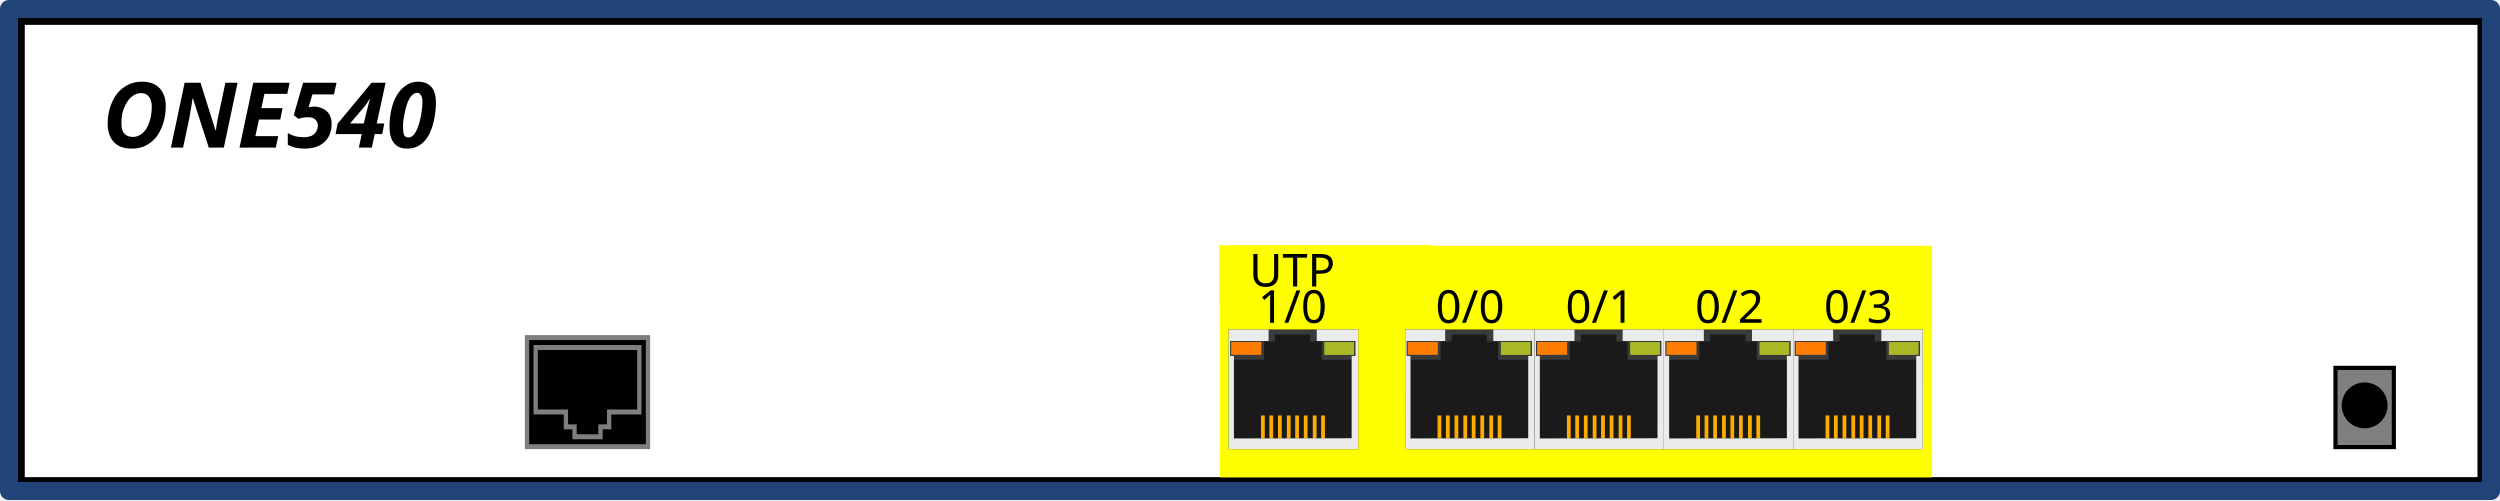
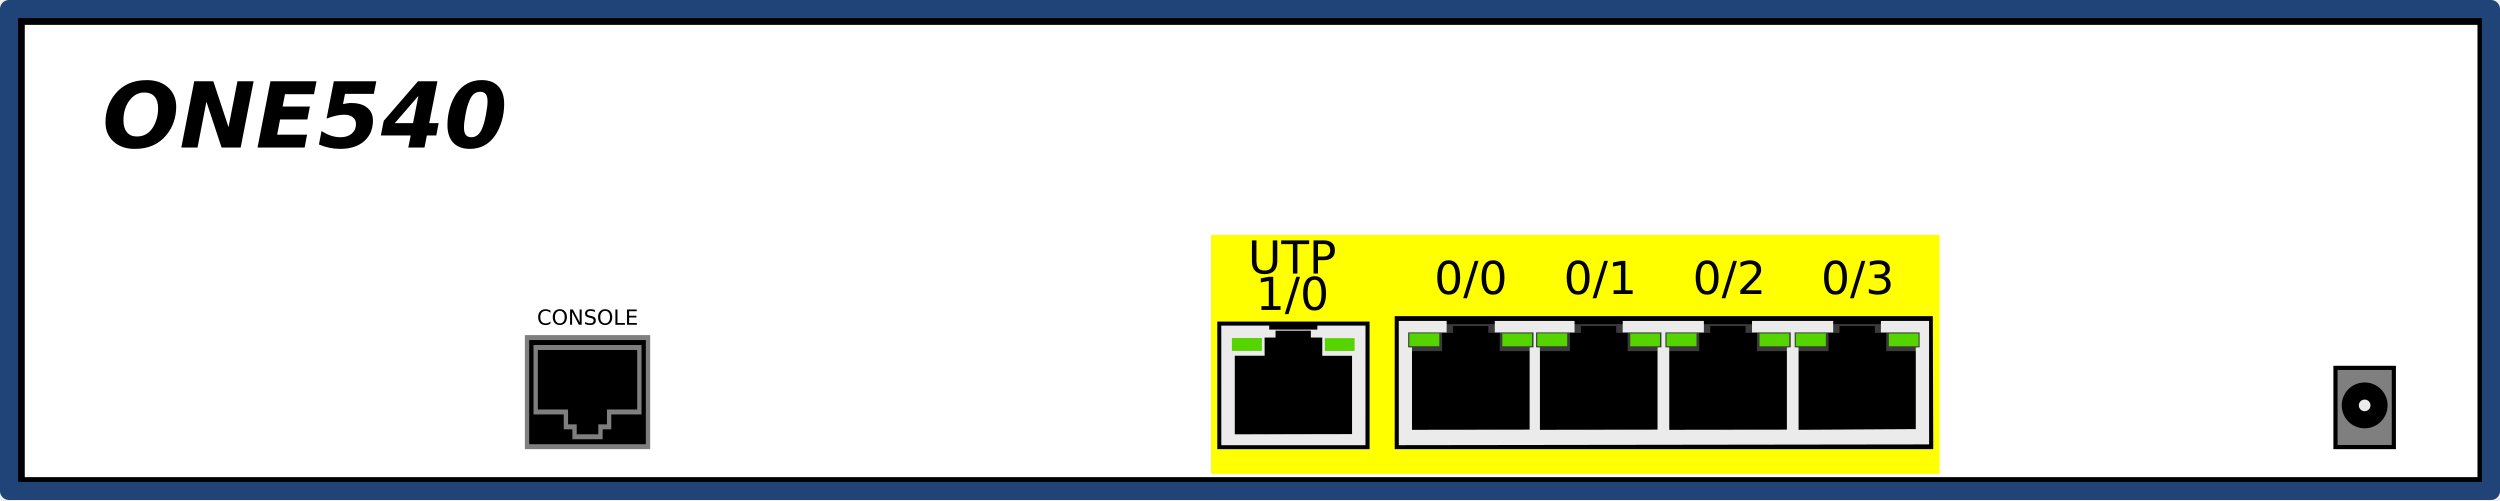
<svg xmlns="http://www.w3.org/2000/svg" width="275" height="55" viewBox="51 381 150.566 18.627" id="svg32562" version="1.1">
  <defs id="defs32760" />
  <rect style="fill:#ffffff;fill-opacity:1;stroke:#000000;stroke-width:0.491;stroke-linejoin:round;stroke-miterlimit:4;stroke-dasharray:none;stroke-opacity:1" x="52.246" y="376.509" width="148.209" height="27.729" id="rect32570-6" />
  <rect style="fill:none;fill-opacity:0;stroke:#214478;stroke-width:1.088;stroke-linejoin:round;stroke-miterlimit:4;stroke-dasharray:none;stroke-opacity:1" x="51.544" y="375.801" width="149.478" height="29.025" id="rect32570" />
  <g id="g32572" transform="matrix(0.3808773,0,0,0.3808773,89.78691,241.294)">
-     <rect id="rect32574" height="36.613" width="112.601" y="390.594" x="91.072" style="fill:#ffff00" />
-     <rect id="rect32576" height="9.2" width="33.6" y="390.594" x="91.072" style="fill:none;fill-opacity:0;stroke:#ffff00;stroke-width:0.2" />
+     <rect id="rect32574" height="37.799" width="115.195" y="388.871" x="89.662" style="fill:#ffff00" />
  </g>
-   <text id="text32578" y="384.145" x="57.155" style="font-style:normal;font-weight:normal;font-size:2.15px;font-family:sans-serif;text-anchor:start;fill:#000000" font-size="5.644">
-     <tspan id="tspan32580" y="384.145" x="57.155" style="font-style:italic;font-variant:normal;font-weight:bold;font-stretch:normal;font-size:5.475px;font-family:sans-serif;-inkscape-font-specification:'sans-serif Bold Italic'">ONE540</tspan>
-   </text>
-   <text id="text32716" y="392.507" x="128.826" style="font-style:normal;font-weight:normal;font-size:0.609px;font-family:sans-serif;text-anchor:middle;fill:#000000" font-size="1.6">
-     <tspan id="tspan32718" y="392.507" x="128.826" style="font-size:2.738px">UTP</tspan>
-   </text>
-   <text y="394.7" x="128.839" style="font-style:normal;font-weight:normal;font-size:0.609px;font-family:sans-serif;text-anchor:middle;fill:#000000" font-size="1.6" id="text20926">
-     <tspan y="394.7" x="128.839" style="font-size:2.738px" id="tspan20928">1/0</tspan>
-   </text>
+   <g aria-label="ONE540" style="font-style:normal;font-weight:normal;font-size:2.15px;font-family:sans-serif;text-anchor:start;fill:#000000" id="text32578">
+     <path d="m 60.523,381.79 q 0,-0.471 -0.214,-0.716 -0.211,-0.246 -0.615,-0.246 -0.535,0 -0.898,0.481 -0.361,0.479 -0.361,1.2 0,0.46 0.211,0.714 0.211,0.254 0.588,0.254 0.307,0 0.545,-0.128 0.241,-0.131 0.409,-0.385 0.16,-0.243 0.246,-0.548 0.088,-0.305 0.088,-0.626 z m -0.679,-1.708 q 0.797,0 1.281,0.444 0.487,0.441 0.487,1.155 0,0.487 -0.15,0.92 -0.147,0.433 -0.43,0.778 -0.348,0.425 -0.823,0.636 -0.473,0.209 -1.093,0.209 -0.794,0 -1.278,-0.441 -0.484,-0.441 -0.484,-1.158 0,-0.489 0.147,-0.922 0.147,-0.433 0.433,-0.781 0.342,-0.422 0.815,-0.631 0.476,-0.209 1.096,-0.209 z" style="font-style:italic;font-variant:normal;font-weight:bold;font-stretch:normal;font-size:5.475px;font-family:sans-serif;-inkscape-font-specification:'sans-serif Bold Italic'" id="path14155" />
+     <path d="m 62.699,380.153 h 1.15 l 0.914,2.764 0.537,-2.764 h 0.973 l -0.778,3.991 h -1.15 l -0.914,-2.764 -0.535,2.764 h -0.976 z" style="font-style:italic;font-variant:normal;font-weight:bold;font-stretch:normal;font-size:5.475px;font-family:sans-serif;-inkscape-font-specification:'sans-serif Bold Italic'" id="path14157" />
+     <path d="m 67.287,380.153 h 2.775 l -0.152,0.778 h -1.746 l -0.144,0.743 h 1.644 l -0.155,0.778 h -1.641 l -0.176,0.914 h 1.802 l -0.147,0.778 h -2.836 z" style="font-style:italic;font-variant:normal;font-weight:bold;font-stretch:normal;font-size:5.475px;font-family:sans-serif;-inkscape-font-specification:'sans-serif Bold Italic'" id="path14159" />
+     <path d="m 71.105,380.153 h 2.558 L 73.516,380.91 h -1.738 l -0.12,0.618 q 0.118,-0.032 0.243,-0.048 0.128,-0.019 0.257,-0.019 0.612,0 0.957,0.281 0.345,0.278 0.345,0.773 0,0.786 -0.532,1.248 -0.532,0.46 -1.444,0.46 -0.334,0 -0.65,-0.067 -0.315,-0.064 -0.626,-0.198 l 0.158,-0.81 q 0.297,0.192 0.575,0.283 0.281,0.091 0.569,0.091 0.422,0 0.676,-0.219 0.254,-0.222 0.254,-0.58 0,-0.257 -0.192,-0.406 -0.192,-0.152 -0.524,-0.152 -0.225,0 -0.487,0.059 -0.259,0.056 -0.569,0.176 z" style="font-style:italic;font-variant:normal;font-weight:bold;font-stretch:normal;font-size:5.475px;font-family:sans-serif;-inkscape-font-specification:'sans-serif Bold Italic'" id="path14161" />
+     <path d="m 76.2,381.03 -1.42,1.641 h 1.096 z m -0.027,-0.877 h 1.171 l -0.495,2.518 h 0.569 l -0.142,0.746 H 76.708 l -0.142,0.727 h -0.976 l 0.144,-0.727 h -1.797 l 0.174,-0.882 z" style="font-style:italic;font-variant:normal;font-weight:bold;font-stretch:normal;font-size:5.475px;font-family:sans-serif;-inkscape-font-specification:'sans-serif Bold Italic'" id="path14163" />
+     <path d="m 79.387,383.522 q 0.206,0 0.364,-0.123 0.16,-0.123 0.267,-0.361 0.075,-0.168 0.136,-0.382 0.061,-0.217 0.115,-0.511 0.045,-0.238 0.07,-0.438 0.024,-0.201 0.024,-0.342 0,-0.299 -0.107,-0.438 -0.107,-0.142 -0.332,-0.142 -0.209,0 -0.366,0.12 -0.158,0.118 -0.262,0.361 -0.08,0.174 -0.147,0.396 -0.064,0.222 -0.112,0.484 -0.045,0.241 -0.07,0.446 -0.024,0.206 -0.024,0.348 0,0.297 0.11,0.441 0.11,0.142 0.334,0.142 z m 1.978,-2.005 q 0,0.532 -0.147,1.035 -0.147,0.503 -0.412,0.882 -0.27,0.39 -0.652,0.591 -0.382,0.198 -0.853,0.198 -0.655,0 -1.005,-0.372 -0.348,-0.372 -0.348,-1.069 0,-0.524 0.144,-1.027 0.147,-0.505 0.409,-0.88 0.275,-0.393 0.655,-0.594 0.38,-0.201 0.855,-0.201 0.65,0 1,0.374 0.353,0.372 0.353,1.061 z" style="font-style:italic;font-variant:normal;font-weight:bold;font-stretch:normal;font-size:5.475px;font-family:sans-serif;-inkscape-font-specification:'sans-serif Bold Italic'" id="path14165" />
+   </g>
  <g id="g21036" transform="translate(0,0.5554066)">
    <g transform="matrix(1.255291,0,0,1.255291,15.57539,-100.733)" id="g32734">
      <rect style="fill:#7f7f7f" x="140.272" y="396.394" width="2.8" height="3.8" id="rect32736" />
      <rect style="fill:none;fill-opacity:0;stroke:#000000;stroke-width:0.2" x="140.272" y="396.394" width="2.8" height="3.8" id="rect32738" />
    </g>
    <g transform="matrix(1.255291,0,0,1.255291,15.57539,-100.733)" id="g32740">
      <circle style="fill:#000000" cx="141.672" cy="398.194" id="ellipse32742" r="1" />
      <circle style="fill:none;fill-opacity:0;stroke:#000000;stroke-width:0.2" cx="141.672" cy="398.194" id="ellipse32744" r="1" />
    </g>
  </g>
-   <g id="g27236" transform="matrix(1.031566,0,0,1.030912,22.14491,38.18363)">
-     <path d="m 110.015,353.203 7.558,0 0,-6.986 -7.558,-2.3e-4 z" style="fill:#3a3a3a;fill-opacity:1;fill-rule:nonzero;stroke:none" id="path12941-9-9-76-9-7-3" />
-     <g id="g12943-8-0-3-6-7-6" transform="matrix(0.00807523,0,0,0.00800461,96.89629,381.9656)">
-       <path d="m 2560.544,-3593.26 0,-872.71 -935.937,-0.027 0,872.737 z" style="fill:none;stroke:#000000;stroke-width:0.676;stroke-linecap:square;stroke-linejoin:miter;stroke-miterlimit:4;stroke-dasharray:none;stroke-opacity:1" id="path12945-4-68-1-0-7-7" />
-     </g>
-     <path d="m 110.32,347.98 1.758,0 -0.003,-1.065 0.64,-5.7e-4 0,-0.399 2.063,0 -4.8e-4,0.4 0.666,0 0,1.065 1.75,0 0,4.587 -6.874,0.015 z" style="fill:#1a1a1a;fill-opacity:1;fill-rule:nonzero;stroke:none" id="path12947-8-7-75-2-6-5" />
-     <path d="m 111.902,352.578 0.22,0 0,-1.34 -0.22,0 0,1.34 z" style="fill:#ffac00;fill-opacity:1;fill-rule:nonzero;stroke:none" id="path12953-30-9-9-7-9-3" />
-     <path d="m 112.391,352.578 0.22,0 0,-1.34 -0.22,0 0,1.34 z" style="fill:#ffac00;fill-opacity:1;fill-rule:nonzero;stroke:none" id="path12959-4-0-62-6-1-5" />
-     <path d="m 112.894,352.578 0.219,0 0,-1.34 -0.219,0 0,1.34 z" style="fill:#ffac00;fill-opacity:1;fill-rule:nonzero;stroke:none" id="path12965-3-3-17-1-1-6" />
-     <path d="m 113.409,352.578 0.22,0 0,-1.34 -0.22,0 0,1.34 z" style="fill:#ffac00;fill-opacity:1;fill-rule:nonzero;stroke:none" id="path12971-5-3-85-3-90-2" />
-     <path d="m 113.898,352.578 0.22,0 0,-1.34 -0.22,0 0,1.34 z" style="fill:#ffac00;fill-opacity:1;fill-rule:nonzero;stroke:none" id="path12977-2-37-74-2-89-9" />
-     <path d="m 114.401,352.578 0.219,0 0,-1.34 -0.219,0 0,1.34 z" style="fill:#ffac00;fill-opacity:1;fill-rule:nonzero;stroke:none" id="path12983-85-32-1-1-8-1" />
-     <path d="m 114.925,352.578 0.22,0 0,-1.34 -0.22,0 0,1.34 z" style="fill:#ffac00;fill-opacity:1;fill-rule:nonzero;stroke:none" id="path12989-5-6-8-5-8-2" />
-     <path d="m 115.414,352.578 0.219,0 0,-1.34 -0.219,0 0,1.34 z" style="fill:#ffac00;fill-opacity:1;fill-rule:nonzero;stroke:none" id="path12995-3-52-5-9-03-7" />
-     <path d="m 115.597,347.699 1.737,0 0,-0.749 -1.737,0 0,0.749 z" style="fill:#abb927;fill-opacity:1;fill-rule:nonzero;stroke:none" id="path13025-8-65-97-9-7-0" />
-     <path d="m 110.164,347.696 1.752,0 0,-0.753 -1.752,0 0,0.753 z" style="fill:#ff7d00;fill-opacity:1;fill-rule:nonzero;stroke:none" id="path13055-6-87-5-1-0-9" />
-     <path id="path13067-7-6-48-1-6-3" d="m 110.016,353.206 -10e-4,-6.988 2.331,-9.5e-4 0,0.672 -2.249,-10e-4 0,0.87 0.223,0.007 4.8e-4,4.816 6.87,-0.01 0.005,-0.005 5.3e-4,-4.801 0.223,-0.007 0,-0.87 -2.262,10e-4 0,-0.672 2.415,9.5e-4 0.001,6.988" style="fill:#ebebeb;fill-opacity:1;fill-rule:nonzero;stroke:none" />
-   </g>
-   <g id="g27236-0" transform="matrix(1.031566,0,0,1.030912,29.93429,38.18363)">
-     <path d="m 110.015,353.203 7.558,0 0,-6.986 -7.558,-2.3e-4 z" style="fill:#3a3a3a;fill-opacity:1;fill-rule:nonzero;stroke:none" id="path12941-9-9-76-9-7-3-6" />
-     <g id="g12943-8-0-3-6-7-6-2" transform="matrix(0.00807523,0,0,0.00800461,96.89629,381.9656)">
-       <path d="m 2560.544,-3593.26 0,-872.71 -935.937,-0.027 0,872.737 z" style="fill:none;stroke:#000000;stroke-width:0.676;stroke-linecap:square;stroke-linejoin:miter;stroke-miterlimit:4;stroke-dasharray:none;stroke-opacity:1" id="path12945-4-68-1-0-7-7-6" />
-     </g>
-     <path d="m 110.32,347.98 1.758,0 -0.003,-1.065 0.64,-5.7e-4 0,-0.399 2.063,0 -4.8e-4,0.4 0.666,0 0,1.065 1.75,0 0,4.587 -6.874,0.015 z" style="fill:#1a1a1a;fill-opacity:1;fill-rule:nonzero;stroke:none" id="path12947-8-7-75-2-6-5-1" />
-     <path d="m 111.902,352.578 0.22,0 0,-1.34 -0.22,0 0,1.34 z" style="fill:#ffac00;fill-opacity:1;fill-rule:nonzero;stroke:none" id="path12953-30-9-9-7-9-3-8" />
-     <path d="m 112.391,352.578 0.22,0 0,-1.34 -0.22,0 0,1.34 z" style="fill:#ffac00;fill-opacity:1;fill-rule:nonzero;stroke:none" id="path12959-4-0-62-6-1-5-7" />
-     <path d="m 112.894,352.578 0.219,0 0,-1.34 -0.219,0 0,1.34 z" style="fill:#ffac00;fill-opacity:1;fill-rule:nonzero;stroke:none" id="path12965-3-3-17-1-1-6-9" />
-     <path d="m 113.409,352.578 0.22,0 0,-1.34 -0.22,0 0,1.34 z" style="fill:#ffac00;fill-opacity:1;fill-rule:nonzero;stroke:none" id="path12971-5-3-85-3-90-2-2" />
-     <path d="m 113.898,352.578 0.22,0 0,-1.34 -0.22,0 0,1.34 z" style="fill:#ffac00;fill-opacity:1;fill-rule:nonzero;stroke:none" id="path12977-2-37-74-2-89-9-0" />
-     <path d="m 114.401,352.578 0.219,0 0,-1.34 -0.219,0 0,1.34 z" style="fill:#ffac00;fill-opacity:1;fill-rule:nonzero;stroke:none" id="path12983-85-32-1-1-8-1-2" />
-     <path d="m 114.925,352.578 0.22,0 0,-1.34 -0.22,0 0,1.34 z" style="fill:#ffac00;fill-opacity:1;fill-rule:nonzero;stroke:none" id="path12989-5-6-8-5-8-2-3" />
-     <path d="m 115.414,352.578 0.219,0 0,-1.34 -0.219,0 0,1.34 z" style="fill:#ffac00;fill-opacity:1;fill-rule:nonzero;stroke:none" id="path12995-3-52-5-9-03-7-7" />
-     <path d="m 115.597,347.699 1.737,0 0,-0.749 -1.737,0 0,0.749 z" style="fill:#abb927;fill-opacity:1;fill-rule:nonzero;stroke:none" id="path13025-8-65-97-9-7-0-5" />
-     <path d="m 110.164,347.696 1.752,0 0,-0.753 -1.752,0 0,0.753 z" style="fill:#ff7d00;fill-opacity:1;fill-rule:nonzero;stroke:none" id="path13055-6-87-5-1-0-9-9" />
-     <path id="path13067-7-6-48-1-6-3-2" d="m 110.016,353.206 -10e-4,-6.988 2.331,-9.5e-4 0,0.672 -2.249,-10e-4 0,0.87 0.223,0.007 4.8e-4,4.816 6.87,-0.01 0.005,-0.005 5.3e-4,-4.801 0.223,-0.007 0,-0.87 -2.262,10e-4 0,-0.672 2.415,9.5e-4 0.001,6.988" style="fill:#ebebeb;fill-opacity:1;fill-rule:nonzero;stroke:none" />
-   </g>
-   <g id="g27236-2" transform="matrix(1.031566,0,0,1.030912,37.72367,38.18363)">
-     <path d="m 110.015,353.203 7.558,0 0,-6.986 -7.558,-2.3e-4 z" style="fill:#3a3a3a;fill-opacity:1;fill-rule:nonzero;stroke:none" id="path12941-9-9-76-9-7-3-8" />
-     <g id="g12943-8-0-3-6-7-6-9" transform="matrix(0.00807523,0,0,0.00800461,96.89629,381.9656)">
-       <path d="m 2560.544,-3593.26 0,-872.71 -935.937,-0.027 0,872.737 z" style="fill:none;stroke:#000000;stroke-width:0.676;stroke-linecap:square;stroke-linejoin:miter;stroke-miterlimit:4;stroke-dasharray:none;stroke-opacity:1" id="path12945-4-68-1-0-7-7-7" />
-     </g>
-     <path d="m 110.32,347.98 1.758,0 -0.003,-1.065 0.64,-5.7e-4 0,-0.399 2.063,0 -4.8e-4,0.4 0.666,0 0,1.065 1.75,0 0,4.587 -6.874,0.015 z" style="fill:#1a1a1a;fill-opacity:1;fill-rule:nonzero;stroke:none" id="path12947-8-7-75-2-6-5-3" />
-     <path d="m 111.902,352.578 0.22,0 0,-1.34 -0.22,0 0,1.34 z" style="fill:#ffac00;fill-opacity:1;fill-rule:nonzero;stroke:none" id="path12953-30-9-9-7-9-3-6" />
-     <path d="m 112.391,352.578 0.22,0 0,-1.34 -0.22,0 0,1.34 z" style="fill:#ffac00;fill-opacity:1;fill-rule:nonzero;stroke:none" id="path12959-4-0-62-6-1-5-1" />
-     <path d="m 112.894,352.578 0.219,0 0,-1.34 -0.219,0 0,1.34 z" style="fill:#ffac00;fill-opacity:1;fill-rule:nonzero;stroke:none" id="path12965-3-3-17-1-1-6-2" />
-     <path d="m 113.409,352.578 0.22,0 0,-1.34 -0.22,0 0,1.34 z" style="fill:#ffac00;fill-opacity:1;fill-rule:nonzero;stroke:none" id="path12971-5-3-85-3-90-2-9" />
-     <path d="m 113.898,352.578 0.22,0 0,-1.34 -0.22,0 0,1.34 z" style="fill:#ffac00;fill-opacity:1;fill-rule:nonzero;stroke:none" id="path12977-2-37-74-2-89-9-3" />
-     <path d="m 114.401,352.578 0.219,0 0,-1.34 -0.219,0 0,1.34 z" style="fill:#ffac00;fill-opacity:1;fill-rule:nonzero;stroke:none" id="path12983-85-32-1-1-8-1-1" />
-     <path d="m 114.925,352.578 0.22,0 0,-1.34 -0.22,0 0,1.34 z" style="fill:#ffac00;fill-opacity:1;fill-rule:nonzero;stroke:none" id="path12989-5-6-8-5-8-2-9" />
-     <path d="m 115.414,352.578 0.219,0 0,-1.34 -0.219,0 0,1.34 z" style="fill:#ffac00;fill-opacity:1;fill-rule:nonzero;stroke:none" id="path12995-3-52-5-9-03-7-4" />
-     <path d="m 115.597,347.699 1.737,0 0,-0.749 -1.737,0 0,0.749 z" style="fill:#abb927;fill-opacity:1;fill-rule:nonzero;stroke:none" id="path13025-8-65-97-9-7-0-7" />
-     <path d="m 110.164,347.696 1.752,0 0,-0.753 -1.752,0 0,0.753 z" style="fill:#ff7d00;fill-opacity:1;fill-rule:nonzero;stroke:none" id="path13055-6-87-5-1-0-9-8" />
-     <path id="path13067-7-6-48-1-6-3-4" d="m 110.016,353.206 -10e-4,-6.988 2.331,-9.5e-4 0,0.672 -2.249,-10e-4 0,0.87 0.223,0.007 4.8e-4,4.816 6.87,-0.01 0.005,-0.005 5.3e-4,-4.801 0.223,-0.007 0,-0.87 -2.262,10e-4 0,-0.672 2.415,9.5e-4 0.001,6.988" style="fill:#ebebeb;fill-opacity:1;fill-rule:nonzero;stroke:none" />
-   </g>
-   <g id="g27236-5" transform="matrix(1.031566,0,0,1.030912,45.51305,38.18363)">
-     <path d="m 110.015,353.203 7.558,0 0,-6.986 -7.558,-2.3e-4 z" style="fill:#3a3a3a;fill-opacity:1;fill-rule:nonzero;stroke:none" id="path12941-9-9-76-9-7-3-0" />
-     <g id="g12943-8-0-3-6-7-6-3" transform="matrix(0.00807523,0,0,0.00800461,96.89629,381.9656)">
-       <path d="m 2560.544,-3593.26 0,-872.71 -935.937,-0.027 0,872.737 z" style="fill:none;stroke:#000000;stroke-width:0.676;stroke-linecap:square;stroke-linejoin:miter;stroke-miterlimit:4;stroke-dasharray:none;stroke-opacity:1" id="path12945-4-68-1-0-7-7-61" />
-     </g>
-     <path d="m 110.32,347.98 1.758,0 -0.003,-1.065 0.64,-5.7e-4 0,-0.399 2.063,0 -4.8e-4,0.4 0.666,0 0,1.065 1.75,0 0,4.587 -6.874,0.015 z" style="fill:#1a1a1a;fill-opacity:1;fill-rule:nonzero;stroke:none" id="path12947-8-7-75-2-6-5-0" />
-     <path d="m 111.902,352.578 0.22,0 0,-1.34 -0.22,0 0,1.34 z" style="fill:#ffac00;fill-opacity:1;fill-rule:nonzero;stroke:none" id="path12953-30-9-9-7-9-3-63" />
-     <path d="m 112.391,352.578 0.22,0 0,-1.34 -0.22,0 0,1.34 z" style="fill:#ffac00;fill-opacity:1;fill-rule:nonzero;stroke:none" id="path12959-4-0-62-6-1-5-2" />
-     <path d="m 112.894,352.578 0.219,0 0,-1.34 -0.219,0 0,1.34 z" style="fill:#ffac00;fill-opacity:1;fill-rule:nonzero;stroke:none" id="path12965-3-3-17-1-1-6-0" />
-     <path d="m 113.409,352.578 0.22,0 0,-1.34 -0.22,0 0,1.34 z" style="fill:#ffac00;fill-opacity:1;fill-rule:nonzero;stroke:none" id="path12971-5-3-85-3-90-2-6" />
-     <path d="m 113.898,352.578 0.22,0 0,-1.34 -0.22,0 0,1.34 z" style="fill:#ffac00;fill-opacity:1;fill-rule:nonzero;stroke:none" id="path12977-2-37-74-2-89-9-1" />
-     <path d="m 114.401,352.578 0.219,0 0,-1.34 -0.219,0 0,1.34 z" style="fill:#ffac00;fill-opacity:1;fill-rule:nonzero;stroke:none" id="path12983-85-32-1-1-8-1-5" />
-     <path d="m 114.925,352.578 0.22,0 0,-1.34 -0.22,0 0,1.34 z" style="fill:#ffac00;fill-opacity:1;fill-rule:nonzero;stroke:none" id="path12989-5-6-8-5-8-2-5" />
-     <path d="m 115.414,352.578 0.219,0 0,-1.34 -0.219,0 0,1.34 z" style="fill:#ffac00;fill-opacity:1;fill-rule:nonzero;stroke:none" id="path12995-3-52-5-9-03-7-47" />
-     <path d="m 115.597,347.699 1.737,0 0,-0.749 -1.737,0 0,0.749 z" style="fill:#abb927;fill-opacity:1;fill-rule:nonzero;stroke:none" id="path13025-8-65-97-9-7-0-6" />
-     <path d="m 110.164,347.696 1.752,0 0,-0.753 -1.752,0 0,0.753 z" style="fill:#ff7d00;fill-opacity:1;fill-rule:nonzero;stroke:none" id="path13055-6-87-5-1-0-9-5" />
-     <path id="path13067-7-6-48-1-6-3-6" d="m 110.016,353.206 -10e-4,-6.988 2.331,-9.5e-4 0,0.672 -2.249,-10e-4 0,0.87 0.223,0.007 4.8e-4,4.816 6.87,-0.01 0.005,-0.005 5.3e-4,-4.801 0.223,-0.007 0,-0.87 -2.262,10e-4 0,-0.672 2.415,9.5e-4 0.001,6.988" style="fill:#ebebeb;fill-opacity:1;fill-rule:nonzero;stroke:none" />
-   </g>
-   <g id="g27236-9" transform="matrix(1.031566,0,0,1.030912,11.51158,38.18363)">
-     <path d="m 110.015,353.203 7.558,0 0,-6.986 -7.558,-2.3e-4 z" style="fill:#3a3a3a;fill-opacity:1;fill-rule:nonzero;stroke:none" id="path12941-9-9-76-9-7-3-3" />
-     <g id="g12943-8-0-3-6-7-6-7" transform="matrix(0.00807523,0,0,0.00800461,96.89629,381.9656)">
-       <path d="m 2560.544,-3593.26 0,-872.71 -935.937,-0.027 0,872.737 z" style="fill:none;stroke:#000000;stroke-width:0.676;stroke-linecap:square;stroke-linejoin:miter;stroke-miterlimit:4;stroke-dasharray:none;stroke-opacity:1" id="path12945-4-68-1-0-7-7-4" />
-     </g>
-     <path d="m 110.32,347.98 1.758,0 -0.003,-1.065 0.64,-5.7e-4 0,-0.399 2.063,0 -4.8e-4,0.4 0.666,0 0,1.065 1.75,0 0,4.587 -6.874,0.015 z" style="fill:#1a1a1a;fill-opacity:1;fill-rule:nonzero;stroke:none" id="path12947-8-7-75-2-6-5-5" />
-     <path d="m 111.902,352.578 0.22,0 0,-1.34 -0.22,0 0,1.34 z" style="fill:#ffac00;fill-opacity:1;fill-rule:nonzero;stroke:none" id="path12953-30-9-9-7-9-3-2" />
-     <path d="m 112.391,352.578 0.22,0 0,-1.34 -0.22,0 0,1.34 z" style="fill:#ffac00;fill-opacity:1;fill-rule:nonzero;stroke:none" id="path12959-4-0-62-6-1-5-5" />
-     <path d="m 112.894,352.578 0.219,0 0,-1.34 -0.219,0 0,1.34 z" style="fill:#ffac00;fill-opacity:1;fill-rule:nonzero;stroke:none" id="path12965-3-3-17-1-1-6-4" />
-     <path d="m 113.409,352.578 0.22,0 0,-1.34 -0.22,0 0,1.34 z" style="fill:#ffac00;fill-opacity:1;fill-rule:nonzero;stroke:none" id="path12971-5-3-85-3-90-2-7" />
-     <path d="m 113.898,352.578 0.22,0 0,-1.34 -0.22,0 0,1.34 z" style="fill:#ffac00;fill-opacity:1;fill-rule:nonzero;stroke:none" id="path12977-2-37-74-2-89-9-4" />
-     <path d="m 114.401,352.578 0.219,0 0,-1.34 -0.219,0 0,1.34 z" style="fill:#ffac00;fill-opacity:1;fill-rule:nonzero;stroke:none" id="path12983-85-32-1-1-8-1-4" />
-     <path d="m 114.925,352.578 0.22,0 0,-1.34 -0.22,0 0,1.34 z" style="fill:#ffac00;fill-opacity:1;fill-rule:nonzero;stroke:none" id="path12989-5-6-8-5-8-2-30" />
-     <path d="m 115.414,352.578 0.219,0 0,-1.34 -0.219,0 0,1.34 z" style="fill:#ffac00;fill-opacity:1;fill-rule:nonzero;stroke:none" id="path12995-3-52-5-9-03-7-78" />
-     <path d="m 115.597,347.699 1.737,0 0,-0.749 -1.737,0 0,0.749 z" style="fill:#abb927;fill-opacity:1;fill-rule:nonzero;stroke:none" id="path13025-8-65-97-9-7-0-68" />
-     <path d="m 110.164,347.696 1.752,0 0,-0.753 -1.752,0 0,0.753 z" style="fill:#ff7d00;fill-opacity:1;fill-rule:nonzero;stroke:none" id="path13055-6-87-5-1-0-9-84" />
-     <path id="path13067-7-6-48-1-6-3-3" d="m 110.016,353.206 -10e-4,-6.988 2.331,-9.5e-4 0,0.672 -2.249,-10e-4 0,0.87 0.223,0.007 4.8e-4,4.816 6.87,-0.01 0.005,-0.005 5.3e-4,-4.801 0.223,-0.007 0,-0.87 -2.262,10e-4 0,-0.672 2.415,9.5e-4 0.001,6.988" style="fill:#ebebeb;fill-opacity:1;fill-rule:nonzero;stroke:none" />
-   </g>
-   <text y="394.7" x="139.533" style="font-style:normal;font-weight:normal;font-size:0.609px;font-family:sans-serif;text-anchor:middle;fill:#000000" font-size="1.6" id="text20926-1">
-     <tspan y="394.7" x="139.533" style="font-size:2.738px" id="tspan20928-4">0/0</tspan>
-   </text>
-   <text y="394.7" x="147.357" style="font-style:normal;font-weight:normal;font-size:0.609px;font-family:sans-serif;text-anchor:middle;fill:#000000" font-size="1.6" id="text20926-9">
-     <tspan y="394.7" x="147.357" style="font-size:2.738px" id="tspan20928-2">0/1</tspan>
-   </text>
-   <text y="394.7" x="155.157" style="font-style:normal;font-weight:normal;font-size:0.609px;font-family:sans-serif;text-anchor:middle;fill:#000000" font-size="1.6" id="text20926-0">
-     <tspan y="394.7" x="155.157" style="font-size:2.738px" id="tspan20928-6">0/2</tspan>
-   </text>
-   <text y="394.7" x="162.919" style="font-style:normal;font-weight:normal;font-size:0.609px;font-family:sans-serif;text-anchor:middle;fill:#000000" font-size="1.6" id="text20926-8">
-     <tspan y="394.7" x="162.919" style="font-size:2.738px" id="tspan20928-9">0/3</tspan>
-   </text>
  <g id="g21044" transform="translate(-13.17676,1.601201)">
    <g transform="matrix(-1.301075,0,0,-1.493276,185.265,993.9764)" id="g32746">
      <rect style="fill:#000000" x="63.072" y="397.394" width="5.6" height="4.4" id="rect32748" />
      <rect style="fill:none;fill-opacity:0;stroke:#7f7f7f;stroke-width:0.2" x="63.072" y="397.394" width="5.6" height="4.4" id="rect32750" />
    </g>
    <g transform="matrix(-1.301075,0,0,-1.493276,185.265,993.9764)" id="g32752">
      <polygon style="fill:#000000" points="65.272,398.194 64.872,398.194 64.872,398.794 63.472,398.794 63.472,401.394 68.272,401.394 68.272,398.794 66.872,398.794 66.872,398.194 66.472,398.194 66.472,397.794 65.272,397.794 " id="polygon32754" />
      <polygon style="fill:none;fill-opacity:0;stroke:#7f7f7f;stroke-width:0.2" points="65.272,398.194 64.872,398.194 64.872,398.794 63.472,398.794 63.472,401.394 68.272,401.394 68.272,398.794 66.872,398.794 66.872,398.194 66.472,398.194 66.472,397.794 65.272,397.794 " id="polygon32756" />
    </g>
  </g>
+   <g transform="matrix(0.0083249,0,0,0.00825209,87.47018,461.997)" id="g12943-8-0-3-0-5" />
+   <g transform="matrix(-0.0083249,0,0,-0.00825209,122.2396,402.6987)" id="g12943-8-0-7-8-6-1" />
+   <g transform="matrix(0.0083249,0,0,0.00825209,79.6829,461.997)" id="g12943-8-0-3-1-6" />
+   <g transform="matrix(-0.0083249,0,0,-0.00825209,114.4523,402.6987)" id="g12943-8-0-7-8-8-90" />
+   <g transform="matrix(0.0083249,0,0,0.00825209,71.89562,461.997)" id="g12943-8-0-3-4" />
+   <g transform="matrix(-0.0083249,0,0,-0.00825209,106.665,402.6987)" id="g12943-8-0-7-8-5" />
+   <g transform="matrix(0.0083249,0,0,0.00825209,64.19254,461.9969)" id="g12943-8-0-53" />
+   <g transform="matrix(-0.0083249,0,0,-0.00825209,98.96193,402.6986)" id="g12943-8-0-7-48" />
+   <g id="g13908" transform="translate(58.00898,-30.55818)">
+     <path d="m 77.231,432.624 h 31.95 l -0.024,-7.529 -31.926,-2.5e-4 z" style="fill:#3a3a3a;fill-opacity:1;fill-rule:nonzero;stroke:#000000;stroke-width:0.483;stroke-miterlimit:4;stroke-dasharray:none" id="path12941-9-9-6-2" />
+     <path d="m 101.309,426.961 h 1.813 l -0.003,-1.098 0.66,-5.8e-4 v -0.411 h 2.126 l -5e-4,0.412 h 0.687 v 1.098 h 1.804 v 4.728 l -7.086,0.015 z" style="fill:#000000;fill-opacity:1;fill-rule:nonzero;stroke:none;stroke-width:1.027" id="path12947-8-7-75-4-0" />
+     <path d="m 106.749,426.671 h 1.79 v -0.772 h -1.79 z" style="fill:#55d400;fill-opacity:1;fill-rule:nonzero;stroke:none;stroke-width:1.027" id="path13025-8-65-97-80-1" />
+     <path d="m 101.148,426.667 h 1.806 v -0.776 h -1.806 z" style="fill:#55d400;fill-opacity:1;fill-rule:nonzero;stroke:none;stroke-width:1.027" id="path13055-6-87-5-5-06" />
+     <path d="m 93.522,426.961 h 1.813 l -0.003,-1.098 0.66,-5.8e-4 v -0.411 h 2.126 l -4.95e-4,0.412 h 0.687 v 1.098 h 1.804 v 4.728 l -7.086,0.015 z" style="fill:#000000;fill-opacity:1;fill-rule:nonzero;stroke:none;stroke-width:1.027" id="path12947-8-7-75-0-7" />
+     <path d="m 98.962,426.671 h 1.79 v -0.772 h -1.79 z" style="fill:#55d400;fill-opacity:1;fill-rule:nonzero;stroke:none;stroke-width:1.027" id="path13025-8-65-97-8-9" />
+     <path d="m 93.36,426.667 h 1.806 v -0.776 h -1.806 z" style="fill:#55d400;fill-opacity:1;fill-rule:nonzero;stroke:none;stroke-width:1.027" id="path13055-6-87-5-6-3" />
+     <path d="m 85.735,426.961 h 1.813 l -0.003,-1.098 0.66,-5.8e-4 v -0.411 h 2.126 l -4.95e-4,0.412 h 0.687 v 1.098 h 1.804 v 4.728 l -7.086,0.015 z" style="fill:#000000;fill-opacity:1;fill-rule:nonzero;stroke:none;stroke-width:1.027" id="path12947-8-7-75-8" />
+     <path d="m 91.175,426.671 h 1.79 v -0.772 h -1.79 z" style="fill:#55d400;fill-opacity:1;fill-rule:nonzero;stroke:none;stroke-width:1.027" id="path13025-8-65-97-3" />
+     <path d="m 85.573,426.667 h 1.806 v -0.776 H 85.573 Z" style="fill:#55d400;fill-opacity:1;fill-rule:nonzero;stroke:none;stroke-width:1.027" id="path13055-6-87-5-17" />
+     <path d="m 78.032,426.961 h 1.813 l -0.003,-1.098 0.66,-5.9e-4 v -0.411 h 2.126 l -4.95e-4,0.412 h 0.687 v 1.098 h 1.804 v 4.728 l -7.086,0.015 z" style="fill:#000000;fill-opacity:1;fill-rule:nonzero;stroke:none;stroke-width:1.027" id="path12947-8-7-8" />
+     <path d="m 83.472,426.671 h 1.79 v -0.772 h -1.79 z" style="fill:#55d400;fill-opacity:1;fill-rule:nonzero;stroke:none;stroke-width:1.027" id="path13025-8-65-86" />
+     <path d="m 77.87,426.667 h 1.806 v -0.776 h -1.806 z" style="fill:#55d400;fill-opacity:1;fill-rule:nonzero;stroke:none;stroke-width:1.027" id="path13055-6-87-0" />
+     <g transform="matrix(1.031503,0,0,1.023373,-8.117355,78.55891)" id="g9929-4-9-9">
+       <g transform="matrix(0.00807065,0,0,0.00806362,100.2177,374.6806)" id="g12943-8-0-3-6-3" />
+       <g transform="matrix(-0.00807065,0,0,-0.00806362,133.9252,316.7367)" id="g12943-8-0-7-8-9-8" />
+       <path id="path13067-7-6-48-1-4" transform="matrix(0.5307896,0,0,0.5350063,55.44551,333.8046)" d="m 56.703,9.09 -5.273,0.002 0.004,13.667 58.334,-0.084 -0.004,-13.583 -5.299,-0.002 v 1.266 l 4.26,-0.002 v 1.639 l -0.422,0.014 v 8.984 l -12.899,0.082 v -9.066 l -0.42,-0.014 V 10.354 l 4.234,0.002 V 9.09 l -4.381,0.002 -4.549,-0.002 V 10.356 l 4.26,-0.002 v 1.639 l -0.422,0.014 v 9.039 l -0.01,0.01 -12.936,0.018 v -9.066 l -0.42,-0.014 v -1.639 l 4.232,0.002 V 9.09 l -4.381,0.002 h -0.008 l -4.539,-0.002 v 1.266 l 4.258,-0.002 v 1.639 l -0.42,0.014 v 9.039 l -0.01,0.01 -12.936,0.018 v -9.066 l -0.422,-0.014 v -1.639 l 4.234,0.002 V 9.09 l -4.381,0.002 h -0.008 l -4.387,-0.002 v 1.266 l 4.26,-0.002 v 1.639 l -0.42,0.014 -0.002,9.039 -0.008,0.01 -12.936,0.018 -0.002,-9.066 -0.42,-0.014 v -1.639 l 4.234,0.002 V 9.09 Z" style="fill:#ebebeb;fill-opacity:1;fill-rule:nonzero;stroke:none" />
+     </g>
+     <g id="text20926-1-0" style="font-style:normal;font-weight:normal;font-size:0.609px;font-family:sans-serif;text-anchor:middle;fill:#000000;stroke-width:1" aria-label="0/0">
+       <path id="path13868" style="font-size:2.738px;stroke-width:1" d="m 80.241,421.705 q -0.209,0 -0.314,0.206 -0.104,0.205 -0.104,0.616 0,0.41 0.104,0.616 0.106,0.205 0.314,0.205 0.21,0 0.314,-0.205 0.106,-0.206 0.106,-0.616 0,-0.412 -0.106,-0.616 -0.104,-0.206 -0.314,-0.206 z m 0,-0.214 q 0.336,0 0.512,0.266 0.178,0.265 0.178,0.77 0,0.504 -0.178,0.77 -0.176,0.265 -0.512,0.265 -0.336,0 -0.513,-0.265 -0.176,-0.266 -0.176,-0.77 0,-0.505 0.176,-0.77 0.178,-0.266 0.513,-0.266 z" />
+       <path id="path13870" style="font-size:2.738px;stroke-width:1" d="m 81.809,421.528 h 0.227 l -0.695,2.25 h -0.227 z" />
+       <path id="path13872" style="font-size:2.738px;stroke-width:1" d="m 82.909,421.705 q -0.209,0 -0.314,0.206 -0.104,0.205 -0.104,0.616 0,0.41 0.104,0.616 0.106,0.205 0.314,0.205 0.21,0 0.314,-0.205 0.106,-0.206 0.106,-0.616 0,-0.412 -0.106,-0.616 -0.104,-0.206 -0.314,-0.206 z m 0,-0.214 q 0.336,0 0.512,0.266 0.178,0.265 0.178,0.77 0,0.504 -0.178,0.77 -0.176,0.265 -0.512,0.265 -0.336,0 -0.513,-0.265 -0.176,-0.266 -0.176,-0.77 0,-0.505 0.176,-0.77 0.178,-0.266 0.513,-0.266 z" />
+     </g>
+     <g id="text20926-9-1" style="font-style:normal;font-weight:normal;font-size:0.609px;font-family:sans-serif;text-anchor:middle;fill:#000000;stroke-width:1" aria-label="0/1">
+       <path id="path13861" style="font-size:2.738px;stroke-width:1" d="m 88.035,421.705 q -0.209,0 -0.314,0.206 -0.104,0.205 -0.104,0.616 0,0.41 0.104,0.616 0.106,0.205 0.314,0.205 0.21,0 0.314,-0.205 0.106,-0.206 0.106,-0.616 0,-0.412 -0.106,-0.616 -0.104,-0.206 -0.314,-0.206 z m 0,-0.214 q 0.336,0 0.512,0.266 0.178,0.265 0.178,0.77 0,0.504 -0.178,0.77 -0.176,0.265 -0.512,0.265 -0.336,0 -0.513,-0.265 -0.176,-0.266 -0.176,-0.77 0,-0.505 0.176,-0.77 0.178,-0.266 0.513,-0.266 z" />
+       <path id="path13863" style="font-size:2.738px;stroke-width:1" d="m 89.603,421.528 h 0.227 l -0.695,2.25 h -0.227 z" />
+       <path id="path13865" style="font-size:2.738px;stroke-width:1" d="m 90.173,423.296 h 0.441 v -1.522 l -0.48,0.096 v -0.246 l 0.477,-0.096 h 0.27 v 1.768 h 0.441 v 0.227 h -1.15 z" />
+     </g>
+     <g id="text20926-0-7" style="font-style:normal;font-weight:normal;font-size:0.609px;font-family:sans-serif;text-anchor:middle;fill:#000000;stroke-width:1" aria-label="0/2">
+       <path id="path13854" style="font-size:2.738px;stroke-width:1" d="m 95.805,421.705 q -0.209,0 -0.314,0.206 -0.104,0.205 -0.104,0.616 0,0.41 0.104,0.616 0.106,0.205 0.314,0.205 0.21,0 0.314,-0.205 0.106,-0.206 0.106,-0.616 0,-0.412 -0.106,-0.616 -0.104,-0.206 -0.314,-0.206 z m 0,-0.214 q 0.336,0 0.512,0.266 0.178,0.265 0.178,0.77 0,0.504 -0.178,0.77 -0.176,0.265 -0.512,0.265 -0.336,0 -0.513,-0.265 -0.176,-0.266 -0.176,-0.77 0,-0.505 0.176,-0.77 0.178,-0.266 0.513,-0.266 z" />
+       <path id="path13856" style="font-size:2.738px;stroke-width:1" d="m 97.373,421.528 h 0.227 l -0.695,2.25 h -0.227 z" />
+       <path id="path13858" style="font-size:2.738px;stroke-width:1" d="m 98.128,423.296 h 0.942 v 0.227 h -1.267 v -0.227 q 0.154,-0.159 0.418,-0.426 0.266,-0.269 0.334,-0.346 0.13,-0.146 0.18,-0.246 0.052,-0.102 0.052,-0.199 0,-0.159 -0.112,-0.259 -0.111,-0.1 -0.29,-0.1 -0.127,0 -0.269,0.044 -0.14,0.044 -0.301,0.134 v -0.273 q 0.163,-0.066 0.305,-0.099 0.142,-0.033 0.259,-0.033 0.31,0 0.495,0.155 0.184,0.155 0.184,0.414 0,0.123 -0.047,0.234 -0.045,0.11 -0.167,0.259 -0.033,0.039 -0.213,0.225 -0.179,0.184 -0.505,0.517 z" />
+     </g>
+     <g id="text20926-8-1" style="font-style:normal;font-weight:normal;font-size:0.609px;font-family:sans-serif;text-anchor:middle;fill:#000000;stroke-width:1" aria-label="0/3">
+       <path id="path13847" style="font-size:2.738px;stroke-width:1" d="m 103.537,421.705 q -0.209,0 -0.314,0.206 -0.104,0.205 -0.104,0.616 0,0.41 0.104,0.616 0.106,0.205 0.314,0.205 0.21,0 0.314,-0.205 0.106,-0.206 0.106,-0.616 0,-0.412 -0.106,-0.616 -0.104,-0.206 -0.314,-0.206 z m 0,-0.214 q 0.336,0 0.512,0.266 0.178,0.265 0.178,0.77 0,0.504 -0.178,0.77 -0.176,0.265 -0.512,0.265 -0.336,0 -0.513,-0.265 -0.176,-0.266 -0.176,-0.77 0,-0.505 0.176,-0.77 0.178,-0.266 0.513,-0.266 z" />
+       <path id="path13849" style="font-size:2.738px;stroke-width:1" d="m 105.105,421.528 h 0.227 l -0.695,2.25 h -0.227 z" />
+       <path id="path13851" style="font-size:2.738px;stroke-width:1" d="m 106.446,422.447 q 0.194,0.041 0.302,0.172 0.11,0.131 0.11,0.323 0,0.295 -0.203,0.457 -0.203,0.162 -0.577,0.162 -0.126,0 -0.259,-0.025 -0.132,-0.024 -0.274,-0.073 v -0.261 q 0.112,0.066 0.246,0.099 0.134,0.033 0.279,0.033 0.254,0 0.386,-0.1 0.134,-0.1 0.134,-0.291 0,-0.176 -0.124,-0.275 -0.123,-0.1 -0.344,-0.1 h -0.233 v -0.222 h 0.243 q 0.199,0 0.305,-0.079 0.106,-0.08 0.106,-0.23 0,-0.154 -0.11,-0.235 -0.108,-0.083 -0.311,-0.083 -0.111,0 -0.238,0.024 -0.127,0.024 -0.279,0.075 v -0.241 q 0.154,-0.043 0.287,-0.064 0.135,-0.021 0.254,-0.021 0.307,0 0.487,0.14 0.179,0.139 0.179,0.377 0,0.166 -0.095,0.281 -0.095,0.114 -0.27,0.158 z" />
+     </g>
+   </g>
+   <g id="g14096" transform="translate(0.8331036,-19.30939)">
+     <g transform="matrix(1.030918,0,0,1.030918,-37.31521,19.31263)" id="g10183">
+       <g id="g9893" transform="translate(0.6581037,-19.12031)">
+         <g transform="matrix(1.002922,0,0,0.9945268,91.22141,226.2591)" id="g10143">
+           <path id="path12941-9" style="fill:#ebebeb;fill-opacity:1;fill-rule:nonzero;stroke:#000000;stroke-width:0.47;stroke-miterlimit:4;stroke-dasharray:none" d="m 64.141,183.873 h 8.4 v -7.024 h -8.4 z" />
+           <g transform="matrix(0.00805171,0,0,0.00804866,51.52687,212.7942)" id="g12943-8">
+             <path id="path12945-4" style="fill:none;stroke:#000000;stroke-width:0.676;stroke-linecap:square;stroke-linejoin:miter;stroke-miterlimit:4;stroke-dasharray:none;stroke-opacity:1" d="m 2609.91,-3593.26 v -872.71 H 1566.64 v 872.71 z" />
+           </g>
+           <path id="path12947-8" style="fill:#000000;fill-opacity:1;fill-rule:nonzero;stroke:none" d="m 64.912,178.622 h 1.753 l -0.003,-1.071 0.638,-5.7e-4 v -0.401 h 2.057 l -4.83e-4,0.402 h 0.664 v 1.071 h 1.745 v 4.612 l -6.854,0.015 z" />
+           <path id="path13025-8" style="fill:#55d400;fill-opacity:1;fill-rule:nonzero;stroke:none" d="m 70.173,178.339 h 1.732 v -0.753 h -1.732 z" />
+           <path id="path13055-6" style="fill:#55d400;fill-opacity:1;fill-rule:nonzero;stroke:none" d="m 64.756,178.336 h 1.747 v -0.757 h -1.747 z" />
+           <path id="path13073-8" style="fill:#ebebeb;fill-opacity:1;fill-rule:nonzero;stroke:none" d="m 72.539,183.874 0.002,-7.024 -2.806,-9.6e-4 v 0.676 l 2.255,-10e-4 v 0.875 l -0.223,0.007 -5.64e-4,4.832 c -2.386,9.4e-4 -4.812,0.012 -6.855,0.013 v 4e-5 l -4.83e-4,-4.845 -0.223,-0.007 v -0.875 l 2.242,10e-4 v -0.676 l -2.792,9.6e-4 c 4.08e-4,2.341 0.002,4.682 0.002,7.024 2.799,3.3e-4 5.598,6.8e-4 8.397,10e-4 z" />
+         </g>
+       </g>
+     </g>
+     <g transform="translate(1.539244,1.838687)" id="g13938">
+       <g aria-label="UTP" style="font-style:normal;font-weight:normal;font-size:0.609px;font-family:sans-serif;text-anchor:middle;fill:#000000;stroke-width:1" id="text32716-9">
+         <path d="m 124.027,407.205 h 0.271 v 1.212 q 0,0.321 0.116,0.463 0.116,0.14 0.377,0.14 0.259,0 0.376,-0.14 0.116,-0.142 0.116,-0.463 v -1.212 h 0.271 v 1.246 q 0,0.39 -0.194,0.589 -0.192,0.199 -0.569,0.199 -0.378,0 -0.572,-0.199 -0.192,-0.199 -0.192,-0.589 z" style="font-size:2.738px;stroke-width:1" id="path14127" />
+         <path d="m 125.786,407.205 h 1.688 v 0.227 h -0.708 v 1.768 h -0.271 v -1.768 h -0.708 z" style="font-size:2.738px;stroke-width:1" id="path14129" />
+         <path d="m 128.006,407.427 v 0.75 h 0.34 q 0.188,0 0.291,-0.098 0.103,-0.098 0.103,-0.278 0,-0.179 -0.103,-0.277 -0.103,-0.098 -0.291,-0.098 z m -0.27,-0.222 h 0.61 q 0.336,0 0.507,0.152 0.172,0.151 0.172,0.444 0,0.295 -0.172,0.446 -0.171,0.151 -0.507,0.151 h -0.34 v 0.802 h -0.27 z" style="font-size:2.738px;stroke-width:1" id="path14131" />
+       </g>
+       <g aria-label="1/0" style="font-style:normal;font-weight:normal;font-size:0.609px;font-family:sans-serif;text-anchor:middle;fill:#000000;stroke-width:1" id="text20926-7">
+         <path d="m 124.601,411.165 h 0.441 v -1.522 l -0.48,0.096 v -0.246 l 0.477,-0.096 h 0.27 v 1.768 h 0.441 v 0.227 h -1.15 z" style="font-size:2.738px;stroke-width:1" id="path14120" />
+         <path d="m 126.699,409.397 h 0.227 l -0.695,2.25 h -0.227 z" style="font-size:2.738px;stroke-width:1" id="path14122" />
+         <path d="m 127.799,409.575 q -0.209,0 -0.314,0.206 -0.104,0.205 -0.104,0.616 0,0.41 0.104,0.616 0.106,0.205 0.314,0.205 0.21,0 0.314,-0.205 0.106,-0.206 0.106,-0.616 0,-0.412 -0.106,-0.616 -0.104,-0.206 -0.314,-0.206 z m 0,-0.214 q 0.336,0 0.512,0.266 0.178,0.265 0.178,0.77 0,0.504 -0.178,0.77 -0.176,0.265 -0.512,0.265 -0.336,0 -0.513,-0.265 -0.176,-0.266 -0.176,-0.77 0,-0.505 0.176,-0.77 0.178,-0.266 0.513,-0.266 z" style="font-size:2.738px;stroke-width:1" id="path14124" />
+       </g>
+     </g>
+   </g>
+   <circle style="opacity:1;vector-effect:none;fill:#ebebeb;fill-opacity:1;fill-rule:evenodd;stroke:none;stroke-width:0.483;stroke-linecap:butt;stroke-linejoin:round;stroke-miterlimit:4;stroke-dasharray:none;stroke-dashoffset:0;stroke-opacity:1" id="path14134" cx="193.415" cy="399.672" r="0.351" />
+   <g aria-label="CONSOLE" style="font-style:normal;font-weight:normal;font-size:1.262px;line-height:0.175px;font-family:sans-serif;letter-spacing:-0.003px;word-spacing:0px;fill:#000000;fill-opacity:1;stroke:none;stroke-width:0.007px;stroke-linecap:butt;stroke-linejoin:miter;stroke-opacity:1" id="text14138">
+     <path d="m 84.153,393.967 v 0.131 q -0.063,-0.059 -0.134,-0.087 -0.071,-0.029 -0.151,-0.029 -0.158,0 -0.242,0.097 -0.084,0.096 -0.084,0.279 0,0.182 0.084,0.278 0.084,0.096 0.242,0.096 0.08,0 0.151,-0.029 0.071,-0.029 0.134,-0.087 v 0.13 q -0.065,0.044 -0.139,0.067 -0.073,0.022 -0.154,0.022 -0.209,0 -0.329,-0.128 -0.12,-0.128 -0.12,-0.349 0,-0.222 0.12,-0.349 0.12,-0.128 0.329,-0.128 0.083,0 0.155,0.022 0.073,0.022 0.137,0.065 z" style="stroke-width:0.007px" id="path14140" />
+     <path d="m 84.717,393.98 q -0.136,0 -0.216,0.101 -0.079,0.101 -0.079,0.275 0,0.174 0.079,0.275 0.08,0.101 0.216,0.101 0.136,0 0.214,-0.101 0.079,-0.101 0.079,-0.275 0,-0.174 -0.079,-0.275 -0.079,-0.101 -0.214,-0.101 z m 0,-0.101 q 0.193,0 0.309,0.13 0.116,0.129 0.116,0.347 0,0.217 -0.116,0.347 -0.116,0.129 -0.309,0.129 -0.194,0 -0.311,-0.129 -0.116,-0.129 -0.116,-0.347 0,-0.218 0.116,-0.347 0.116,-0.13 0.311,-0.13 z" style="stroke-width:0.007px" id="path14142" />
+     <path d="m 85.334,393.896 h 0.168 l 0.408,0.77 v -0.77 h 0.121 v 0.92 h -0.168 l -0.408,-0.77 v 0.77 h -0.121 z" style="stroke-width:0.007px" id="path14144" />
+     <path d="m 86.827,393.926 v 0.121 q -0.071,-0.034 -0.134,-0.051 -0.063,-0.017 -0.121,-0.017 -0.102,0 -0.157,0.039 -0.055,0.039 -0.055,0.112 0,0.061 0.036,0.092 0.037,0.031 0.139,0.05 l 0.075,0.015 q 0.139,0.026 0.205,0.094 0.067,0.067 0.067,0.179 0,0.134 -0.09,0.203 -0.089,0.069 -0.262,0.069 -0.065,0 -0.139,-0.015 -0.073,-0.015 -0.152,-0.044 v -0.128 q 0.076,0.043 0.148,0.064 0.073,0.022 0.143,0.022 0.107,0 0.165,-0.042 0.058,-0.042 0.058,-0.12 0,-0.068 -0.042,-0.106 -0.041,-0.038 -0.136,-0.057 l -0.076,-0.015 q -0.139,-0.028 -0.201,-0.087 -0.062,-0.059 -0.062,-0.165 0,-0.122 0.086,-0.192 0.086,-0.07 0.237,-0.07 0.065,0 0.132,0.012 0.067,0.012 0.137,0.035 z" style="stroke-width:0.007px" id="path14146" />
+     <path d="m 87.447,393.98 q -0.136,0 -0.216,0.101 -0.079,0.101 -0.079,0.275 0,0.174 0.079,0.275 0.08,0.101 0.216,0.101 0.136,0 0.214,-0.101 0.079,-0.101 0.079,-0.275 0,-0.174 -0.079,-0.275 -0.079,-0.101 -0.214,-0.101 z m 0,-0.101 q 0.193,0 0.309,0.13 0.116,0.129 0.116,0.347 0,0.217 -0.116,0.347 -0.116,0.129 -0.309,0.129 -0.194,0 -0.311,-0.129 -0.116,-0.129 -0.116,-0.347 0,-0.218 0.116,-0.347 0.116,-0.13 0.311,-0.13 z" style="stroke-width:0.007px" id="path14148" />
+     <path d="m 88.064,393.896 h 0.124 v 0.815 h 0.448 v 0.105 h -0.572 z" style="stroke-width:0.007px" id="path14150" />
+     <path d="m 88.764,393.896 h 0.582 v 0.105 h -0.457 v 0.272 h 0.438 v 0.105 h -0.438 v 0.333 h 0.468 v 0.105 h -0.593 z" style="stroke-width:0.007px" id="path14152" />
+   </g>
</svg>
